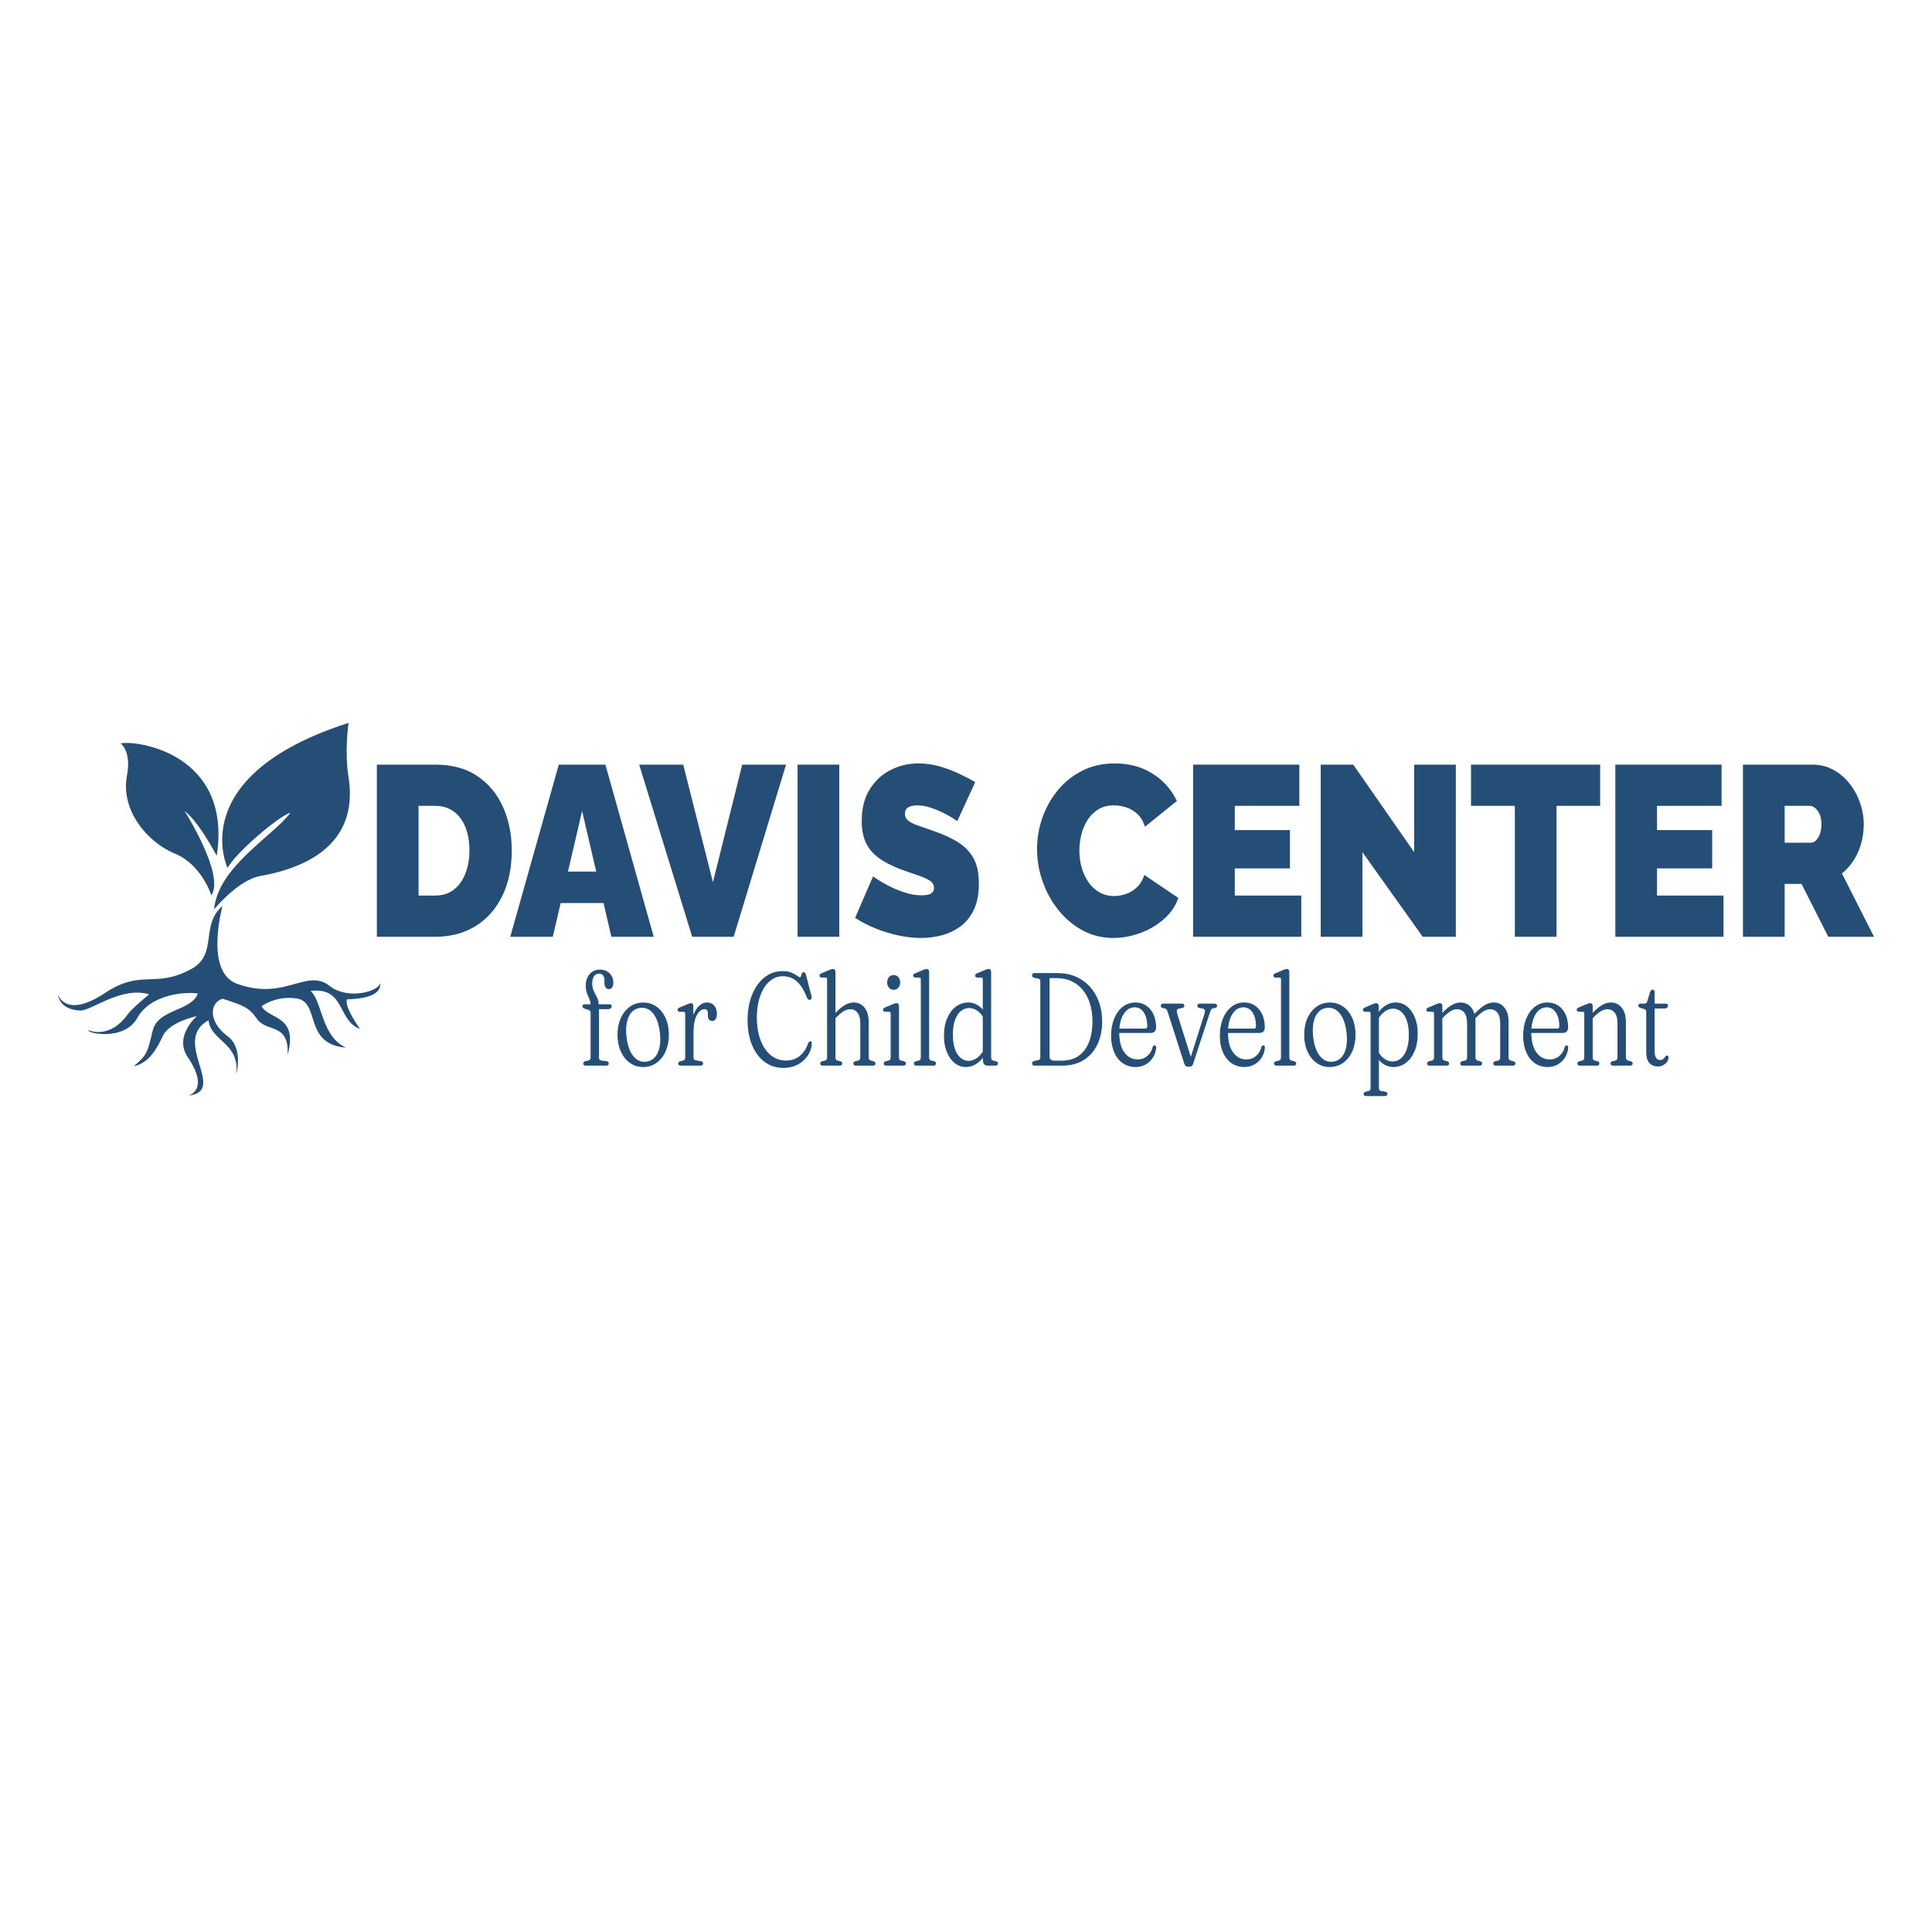
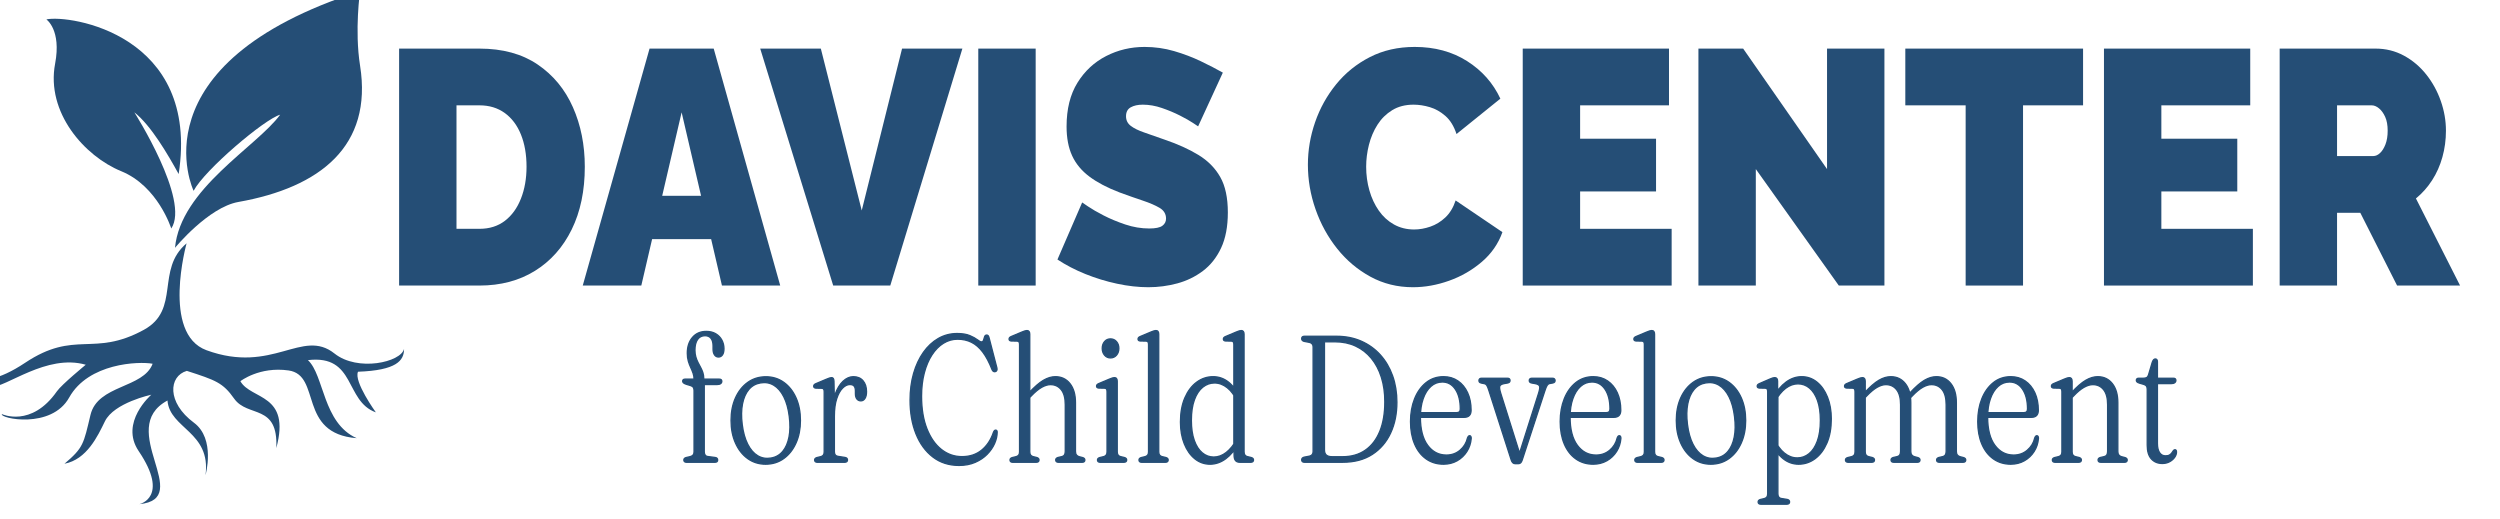
- <svg xmlns="http://www.w3.org/2000/svg" width="100%" height="100%" viewBox="0 0 2000 2000" version="1.1" xml:space="preserve" style="fill:#254e76;fill-rule:evenodd;clip-rule:evenodd;stroke-linejoin:round;stroke-miterlimit:2;">
+ <svg xmlns="http://www.w3.org/2000/svg" width="1880" height="390" viewBox="90 755 1880 390" version="1.1" xml:space="preserve" style="fill:#254e76;fill-rule:evenodd;clip-rule:evenodd;stroke-linejoin:round;stroke-miterlimit:2;">
  <g>
    <path d="M300.694,841.254c-17.648,24.104 -74.966,55.749 -79.097,100.125c0,0 24.996,-30.482 47.703,-34.507c61.498,-10.901 101.061,-42.083 91.472,-102.497c-4.242,-26.725 0,-56.032 0,-56.032c-170.897,54.909 -125.185,150.155 -125.185,150.155c8.33,-15.765 53.357,-53.979 65.107,-57.243" />
    <path d="M124.857,769.594c17.327,-3.693 115.728,11.059 99.502,116.289c-8.015,-14.522 -20.706,-36.498 -33.332,-46.409c0,0 42.107,66.156 27.753,87.363c0,0 -9.906,-31.76 -37.603,-43.081c-27.697,-11.321 -56.677,-44.242 -49.732,-80.866c4.851,-25.583 -6.589,-33.296 -6.589,-33.296" />
    <path d="M230.315,937.982c0,0 -18.977,67.952 14.969,80.388c49.85,18.262 72.003,-16.848 96.245,2.468c17.485,13.932 50.022,6.506 52.318,-3.455c0.038,8.831 -5.71,16.106 -34.614,17.161c-3.408,7.341 13.424,30.567 13.424,30.567c-23.597,-8.461 -14.894,-43.57 -51.107,-39.301c12.318,11.377 11.082,47.306 36.713,58.709c-44.656,-3.511 -26.181,-47.38 -51.269,-50.945c-21.922,-3.116 -36.228,8.087 -36.228,8.087c8.005,14.169 38.193,9.057 27.009,50.298c1.608,-33.658 -21.433,-22.643 -31.699,-37.198c-8.451,-11.982 -13.844,-13.839 -35.581,-20.863c-13.683,3.947 -15.168,23.81 5.337,38.977c16.426,12.15 8.733,39.433 8.733,39.433c4.16,-32.747 -26.908,-34.803 -28.626,-56.121c-39.411,21.204 20.824,73.878 -21.187,77.955c0,0 23.11,-5.032 -0.485,-39.948c-14.557,-21.541 9.542,-42.374 9.542,-42.374c0,0 -28.083,5.978 -34.934,20.055c-5.384,11.062 -13.574,28.655 -30.406,31.861c14.349,-12.118 14.354,-14.904 19.57,-36.713c5.454,-22.805 39.761,-19.876 46.74,-38.492c-10.507,-1.911 -48.329,-0.516 -62.752,25.405c-13.387,24.059 -52.362,15.76 -50.622,12.453c0,0 22.11,10.436 41.403,-17.144c3.558,-5.086 21.672,-19.966 21.672,-19.966c-29.477,-8.448 -59.883,17.232 -71.485,16.82c-21.982,-0.78 -22.966,-16.497 -22.966,-16.497c0,0 7.706,25.62 48.843,-1.779c37.683,-25.098 51.254,-4.024 89.276,-24.775c27.881,-15.216 8.698,-45.271 32.167,-65.067Z" />
  </g>
  <g>
    <path d="M390.126,969.737l0,-178.189l60.418,0c17.41,0 31.98,3.974 43.709,11.921c11.73,7.947 20.582,18.655 26.557,32.124c5.975,13.469 8.963,28.402 8.963,44.798c0,18.07 -3.283,33.797 -9.848,47.182c-6.566,13.385 -15.787,23.759 -27.664,31.12c-11.877,7.362 -25.783,11.043 -41.717,11.043l-60.418,0Zm95.828,-89.346c0,-9.202 -1.402,-17.275 -4.205,-24.219c-2.803,-6.944 -6.861,-12.339 -12.172,-16.188c-5.311,-3.848 -11.656,-5.772 -19.033,-5.772l-17.262,0l0,92.859l17.262,0c7.525,0 13.906,-2.008 19.143,-6.023c5.238,-4.016 9.258,-9.579 12.061,-16.69c2.803,-7.111 4.205,-15.1 4.205,-23.968Z" style="fill-rule:nonzero;" />
    <path d="M578.462,791.548l48.246,0l50.016,178.189l-43.82,0l-8.119,-34.885l-44.401,0l-8.119,34.885l-44.041,0l50.238,-178.189Zm38.73,110.678l-14.607,-62.743l-14.607,62.743l29.213,0Z" style="fill-rule:nonzero;" />
    <path d="M707.265,791.548l30.762,121.721l30.32,-121.721l45.369,0l-54.221,178.189l-42.934,0l-54.885,-178.189l45.59,0Z" style="fill-rule:nonzero;" />
    <rect x="825.667" y="791.548" width="43.156" height="178.189" style="fill-rule:nonzero;" />
    <path d="M990.987,850.024c0,0 -1.254,-0.837 -3.762,-2.51c-2.508,-1.673 -5.828,-3.555 -9.959,-5.647c-4.131,-2.091 -8.631,-3.974 -13.5,-5.647c-4.869,-1.673 -9.664,-2.51 -14.385,-2.51c-3.689,0 -6.713,0.664 -9.074,1.992c-2.361,1.325 -3.541,3.563 -3.541,6.713c0,2.983 1.18,5.387 3.541,7.211c2.361,1.825 5.717,3.484 10.07,4.976c4.352,1.49 9.553,3.314 15.602,5.47c9.738,3.315 18.148,7.128 25.23,11.439c7.082,4.311 12.541,9.824 16.377,16.541c3.836,6.713 5.754,15.624 5.754,26.732c0,10.611 -1.697,19.523 -5.09,26.736c-3.393,7.21 -7.967,12.971 -13.721,17.282c-5.754,4.311 -12.172,7.421 -19.254,9.329c-7.082,1.906 -14.311,2.859 -21.689,2.859c-7.525,0 -15.381,-0.878 -23.57,-2.635c-8.189,-1.757 -16.119,-4.183 -23.791,-7.278c-7.672,-3.095 -14.68,-6.734 -21.025,-10.917l18.59,-42.916c0,0 1.475,1.004 4.426,3.012c2.951,2.008 6.861,4.266 11.73,6.776c4.869,2.51 10.291,4.768 16.266,6.776c5.975,2.008 11.988,3.012 18.037,3.012c4.721,0 8.004,-0.678 9.848,-2.035c1.844,-1.357 2.766,-3.153 2.766,-5.388c0,-3.49 -1.623,-6.191 -4.869,-8.102c-3.246,-1.911 -7.488,-3.738 -12.725,-5.482c-5.238,-1.744 -11.029,-3.779 -17.373,-6.106c-9.148,-3.49 -16.672,-7.436 -22.574,-11.839c-5.902,-4.402 -10.254,-9.636 -13.057,-15.701c-2.803,-6.065 -4.205,-13.418 -4.205,-22.058c0,-13.126 2.73,-24.092 8.189,-32.897c5.459,-8.807 12.652,-15.496 21.578,-20.066c8.926,-4.57 18.553,-6.855 28.881,-6.855c7.672,0 15.086,1.046 22.242,3.137c7.156,2.091 13.869,4.643 20.139,7.655c6.27,3.012 11.766,5.856 16.488,8.533l-18.59,40.406Z" style="fill-rule:nonzero;" />
    <path d="M1073.536,878.885c0,-10.875 1.807,-21.542 5.422,-31.999c3.615,-10.457 8.889,-19.952 15.824,-28.485c6.934,-8.533 15.381,-15.351 25.34,-20.454c9.959,-5.103 21.209,-7.655 33.75,-7.655c15.049,0 28.18,3.555 39.393,10.666c11.213,7.111 19.549,16.522 25.008,28.234l-32.975,26.603c-1.918,-5.856 -4.684,-10.373 -8.299,-13.552c-3.615,-3.179 -7.525,-5.396 -11.73,-6.651c-4.205,-1.255 -8.299,-1.882 -12.283,-1.882c-6.197,0 -11.545,1.38 -16.045,4.141c-4.5,2.761 -8.189,6.4 -11.066,10.917c-2.877,4.517 -5.016,9.537 -6.418,15.058c-1.402,5.521 -2.102,11.043 -2.102,16.564c0,6.191 0.811,12.13 2.434,17.819c1.623,5.689 3.984,10.75 7.082,15.184c3.098,4.434 6.898,7.906 11.398,10.415c4.5,2.51 9.553,3.765 15.16,3.765c3.984,0 8.041,-0.711 12.172,-2.133c4.131,-1.422 7.893,-3.723 11.287,-6.902c3.393,-3.179 5.975,-7.445 7.746,-12.799l35.189,23.842c-3.098,8.7 -8.262,16.146 -15.492,22.336c-7.23,6.191 -15.418,10.917 -24.566,14.18c-9.148,3.263 -18.221,4.894 -27.221,4.894c-11.656,0 -22.316,-2.635 -31.98,-7.906c-9.664,-5.27 -18,-12.298 -25.008,-21.082c-7.008,-8.784 -12.43,-18.655 -16.266,-29.615c-3.836,-10.959 -5.754,-22.127 -5.754,-33.505Z" style="fill-rule:nonzero;" />
    <path d="M1347.077,927.072l0,42.665l-111.984,0l0,-178.189l109.992,0l0,42.665l-66.836,0l0,25.097l57.098,0l0,39.653l-57.098,0l0,28.109l68.828,0Z" style="fill-rule:nonzero;" />
    <path d="M1410.372,882.148l0,87.589l-43.156,0l0,-178.189l33.639,0l63.074,90.6l0,-90.6l43.156,0l0,178.189l-34.303,0l-62.41,-87.589Z" style="fill-rule:nonzero;" />
    <path d="M1656.471,834.213l-45.148,0l0,135.524l-43.156,0l0,-135.524l-45.369,0l0,-42.665l133.672,0l0,42.665Z" style="fill-rule:nonzero;" />
    <path d="M1784.168,927.072l0,42.665l-111.984,0l0,-178.189l109.992,0l0,42.665l-66.836,0l0,25.097l57.098,0l0,39.653l-57.098,0l0,28.109l68.828,0Z" style="fill-rule:nonzero;" />
    <path d="M1804.307,969.737l0,-178.189l72.148,0c7.672,0 14.754,1.757 21.246,5.27c6.492,3.514 12.098,8.24 16.82,14.18c4.721,5.94 8.373,12.59 10.955,19.952c2.582,7.362 3.873,14.807 3.873,22.336c0,6.86 -0.885,13.469 -2.656,19.827c-1.77,6.358 -4.352,12.172 -7.746,17.442c-3.393,5.27 -7.451,9.83 -12.172,13.678l33.197,65.503l-47.361,0l-27.664,-54.712l-17.484,0l0,54.712l-43.156,0Zm43.156,-97.377l27.221,0c1.77,0 3.467,-0.753 5.09,-2.259c1.623,-1.506 2.988,-3.681 4.094,-6.525c1.107,-2.844 1.66,-6.274 1.66,-10.29c0,-4.183 -0.627,-7.655 -1.881,-10.415c-1.254,-2.761 -2.803,-4.894 -4.648,-6.4c-1.844,-1.506 -3.652,-2.259 -5.422,-2.259l-26.115,0l0,38.148Z" style="fill-rule:nonzero;" />
  </g>
  <g>
    <path d="M619.593,1094.721c0,1.01 0.227,1.835 0.681,2.476c0.454,0.641 1.113,1.011 1.977,1.11l5.478,0.717c0.653,0.063 1.142,0.262 1.464,0.596c0.323,0.333 0.485,0.766 0.485,1.298c0,1.128 -0.657,1.692 -1.972,1.692l-21.586,0c-0.588,0 -1.048,-0.151 -1.378,-0.454c-0.33,-0.302 -0.495,-0.702 -0.495,-1.198c0,-0.514 0.156,-0.922 0.468,-1.224c0.313,-0.302 0.777,-0.53 1.395,-0.683l3.071,-0.704c0.901,-0.271 1.583,-0.685 2.048,-1.244c0.465,-0.56 0.697,-1.327 0.697,-2.302l0,-46.119c0,-0.966 -0.182,-1.746 -0.545,-2.341c-0.363,-0.596 -1.042,-1.06 -2.037,-1.395l-3.278,-0.987c-1.089,-0.379 -1.81,-0.751 -2.162,-1.116c-0.352,-0.366 -0.528,-0.77 -0.528,-1.212c0,-0.469 0.143,-0.836 0.43,-1.103c0.287,-0.266 0.725,-0.4 1.313,-0.4l8.854,0l-2.025,2.545l0,-2.409c0,-1.66 -0.254,-3.207 -0.762,-4.641c-0.508,-1.434 -1.104,-2.878 -1.787,-4.33c-0.682,-1.453 -1.278,-3.038 -1.786,-4.757c-0.508,-1.719 -0.762,-3.693 -0.762,-5.921c0,-4.872 1.289,-8.821 3.866,-11.847c2.578,-3.027 6.041,-4.541 10.39,-4.541c2.81,0 5.206,0.598 7.188,1.793c1.983,1.195 3.498,2.774 4.547,4.736c1.049,1.962 1.574,4.107 1.574,6.434c0,2.039 -0.374,3.596 -1.122,4.67c-0.748,1.073 -1.739,1.61 -2.973,1.61c-1.249,0 -2.243,-0.535 -2.984,-1.604c-0.741,-1.069 -1.111,-2.497 -1.111,-4.283l0,-2.463c0,-2.463 -0.517,-4.359 -1.552,-5.69c-1.035,-1.331 -2.543,-1.996 -4.525,-1.996c-2.432,0.036 -4.3,0.999 -5.604,2.889c-1.303,1.89 -1.954,4.562 -1.954,8.017c0,1.859 0.22,3.546 0.659,5.062c0.44,1.515 0.992,2.918 1.656,4.209c0.664,1.29 1.329,2.548 1.993,3.775c0.665,1.226 1.217,2.507 1.656,3.843c0.439,1.335 0.659,2.787 0.659,4.357l0,2.585l-1.219,-2.044l12.928,0c0.632,0 1.102,0.133 1.411,0.4c0.309,0.266 0.463,0.675 0.463,1.224c0,0.704 -0.294,1.282 -0.882,1.733c-0.588,0.451 -1.481,0.677 -2.679,0.677l-9.639,0l0,50.559Z" style="fill-rule:nonzero;stroke:#254e76;stroke-width:1px;" />
    <path d="M665.947,1038.329c5.068,0 9.559,1.401 13.472,4.203c3.914,2.801 6.976,6.674 9.187,11.618c2.211,4.944 3.317,10.636 3.317,17.078c0,6.333 -1.111,11.976 -3.333,16.93c-2.221,4.953 -5.294,8.844 -9.219,11.672c-3.924,2.828 -8.471,4.242 -13.641,4.242c-5.068,0 -9.551,-1.405 -13.451,-4.215c-3.899,-2.81 -6.962,-6.696 -9.187,-11.658c-2.225,-4.962 -3.338,-10.637 -3.338,-17.024c0,-6.397 1.111,-12.061 3.333,-16.991c2.222,-4.93 5.295,-8.805 9.219,-11.624c3.924,-2.819 8.471,-4.229 13.641,-4.229Zm3.801,61.128c3.587,-0.586 6.527,-2.242 8.822,-4.967c2.295,-2.725 3.877,-6.324 4.749,-10.799c0.871,-4.475 0.944,-9.622 0.218,-15.441c-0.741,-5.954 -2.122,-10.925 -4.145,-14.912c-2.022,-3.988 -4.528,-6.875 -7.52,-8.661c-2.991,-1.787 -6.306,-2.364 -9.943,-1.733c-3.587,0.586 -6.527,2.242 -8.822,4.967c-2.295,2.724 -3.876,6.322 -4.744,10.792c-0.867,4.47 -0.942,9.619 -0.223,15.447c0.741,5.945 2.124,10.914 4.15,14.906c2.026,3.992 4.532,6.879 7.52,8.661c2.988,1.782 6.301,2.362 9.938,1.739Z" style="fill-rule:nonzero;stroke:#254e76;stroke-width:1px;" />
    <path d="M715.59,1067.777c0,-6.253 0.777,-11.578 2.331,-15.976c1.554,-4.398 3.56,-7.752 6.017,-10.061c2.458,-2.31 5.048,-3.465 7.771,-3.465c3.122,0 5.556,1.026 7.302,3.079c1.746,2.052 2.619,4.775 2.619,8.167c0,2.192 -0.394,3.893 -1.182,5.102c-0.787,1.209 -1.806,1.813 -3.055,1.813c-1.256,0 -2.256,-0.467 -3,-1.401c-0.744,-0.934 -1.116,-2.235 -1.116,-3.904l0,-2.139c-0.007,-1.642 -0.332,-2.857 -0.975,-3.646c-0.643,-0.789 -1.712,-1.184 -3.208,-1.184c-1.858,0 -3.686,0.9 -5.483,2.7c-1.797,1.799 -3.273,4.465 -4.428,7.997c-1.154,3.532 -1.732,7.946 -1.732,13.242l-1.862,-0.325Zm1.557,-26.064l0.305,16.199l0,36.822c0,1.002 0.225,1.793 0.676,2.376c0.45,0.581 1.14,0.94 2.069,1.075l5.141,0.799c0.653,0.09 1.147,0.293 1.481,0.609c0.334,0.316 0.501,0.758 0.501,1.326c0,0.515 -0.172,0.925 -0.517,1.232c-0.345,0.307 -0.844,0.46 -1.498,0.46l-20.791,0c-0.639,0 -1.119,-0.153 -1.438,-0.46c-0.319,-0.307 -0.479,-0.713 -0.479,-1.218c0,-0.469 0.145,-0.853 0.436,-1.15c0.29,-0.298 0.722,-0.528 1.296,-0.69l3.028,-0.731c0.777,-0.208 1.375,-0.594 1.796,-1.158c0.421,-0.564 0.632,-1.369 0.632,-2.415l0,-45.173c0,-0.902 -0.132,-1.558 -0.397,-1.969c-0.265,-0.411 -0.721,-0.639 -1.367,-0.684l-4.509,-0.094c-0.588,-0.063 -1.004,-0.217 -1.247,-0.46c-0.243,-0.244 -0.364,-0.564 -0.364,-0.961c0,-0.433 0.129,-0.806 0.386,-1.116c0.258,-0.312 0.717,-0.598 1.378,-0.86l7.832,-3.302c1.067,-0.469 1.887,-0.785 2.461,-0.947c0.574,-0.163 1.039,-0.244 1.395,-0.244c0.581,0 1.013,0.21 1.296,0.63c0.283,0.419 0.45,1.121 0.501,2.104Z" style="fill-rule:nonzero;stroke:#254e76;stroke-width:1px;" />
    <path d="M839.871,1079.97c0,2.769 -0.644,5.616 -1.933,8.539c-1.289,2.923 -3.16,5.632 -5.615,8.126c-2.454,2.494 -5.452,4.511 -8.996,6.048c-3.543,1.539 -7.587,2.308 -12.133,2.308c-7.61,0 -14.165,-2.109 -19.665,-6.327c-5.5,-4.218 -9.735,-10.014 -12.705,-17.39c-2.97,-7.375 -4.454,-15.84 -4.454,-25.394c0,-7.263 0.875,-13.934 2.625,-20.015c1.75,-6.081 4.213,-11.373 7.39,-15.875c3.177,-4.502 6.919,-7.989 11.228,-10.46c4.309,-2.473 9.02,-3.709 14.132,-3.709c3.928,0 7.118,0.523 9.568,1.57c2.451,1.047 4.355,2.095 5.712,3.146c1.358,1.051 2.346,1.576 2.963,1.576c0.821,0 1.364,-0.431 1.629,-1.292c0.265,-0.861 0.534,-1.72 0.806,-2.578c0.272,-0.857 0.808,-1.286 1.606,-1.286c0.414,0 0.761,0.153 1.04,0.46c0.28,0.307 0.518,0.848 0.714,1.624l5.87,22.6c0.21,0.749 0.183,1.396 -0.082,1.942c-0.265,0.546 -0.699,0.854 -1.301,0.926c-0.508,0.073 -0.959,-0.038 -1.351,-0.331c-0.392,-0.293 -0.715,-0.76 -0.969,-1.401c-2.084,-5.341 -4.385,-9.683 -6.905,-13.025c-2.52,-3.342 -5.335,-5.792 -8.447,-7.348c-3.111,-1.556 -6.616,-2.334 -10.515,-2.334c-3.812,0 -7.364,1.024 -10.657,3.072c-3.292,2.048 -6.166,4.966 -8.62,8.755c-2.454,3.789 -4.367,8.307 -5.739,13.553c-1.372,5.246 -2.058,11.086 -2.058,17.519c0,9.481 1.34,17.621 4.019,24.419c2.679,6.798 6.308,11.999 10.885,15.604c4.578,3.604 9.739,5.406 15.483,5.406c5.867,0 10.793,-1.621 14.779,-4.864c3.986,-3.244 6.941,-7.68 8.865,-13.31c0.269,-0.686 0.549,-1.164 0.839,-1.435c0.29,-0.271 0.624,-0.383 1.001,-0.338c0.313,0.036 0.556,0.178 0.73,0.426c0.174,0.248 0.261,0.611 0.261,1.09Z" style="fill-rule:nonzero;stroke:#254e76;stroke-width:1px;" />
    <path d="M862.939,1055.408l-1.786,-2.165l2.635,-2.815c4.131,-4.466 7.744,-7.608 10.837,-9.425c3.093,-1.818 6.103,-2.727 9.029,-2.727c4.545,0 8.198,1.735 10.957,5.204c2.759,3.468 4.139,8.23 4.139,14.283l0,36.646c0,1.155 0.24,2.051 0.719,2.686c0.479,0.636 1.137,1.076 1.972,1.319l2.635,0.677c0.574,0.162 1.006,0.392 1.297,0.69c0.29,0.297 0.436,0.681 0.436,1.15c0,0.505 -0.153,0.911 -0.458,1.218c-0.305,0.307 -0.792,0.46 -1.459,0.46l-17.982,0c-1.343,0 -2.015,-0.577 -2.015,-1.732c0,-0.866 0.555,-1.475 1.666,-1.827l3.006,-0.69c0.864,-0.216 1.499,-0.65 1.906,-1.299c0.407,-0.65 0.61,-1.534 0.61,-2.653l0,-35.076c0,-5.052 -1.022,-8.832 -3.067,-11.34c-2.044,-2.508 -4.725,-3.763 -8.043,-3.763c-2.04,0 -4.252,0.672 -6.634,2.016c-2.381,1.344 -5.009,3.519 -7.884,6.523l-2.516,2.639Zm1.437,-49.097l0,88.423c0,1.047 0.21,1.859 0.631,2.437c0.421,0.577 1.021,0.974 1.798,1.19l2.832,0.69c1.14,0.352 1.709,0.961 1.709,1.827c0,1.155 -0.672,1.732 -2.015,1.732l-17.894,0c-0.639,0 -1.119,-0.153 -1.438,-0.46c-0.319,-0.307 -0.479,-0.713 -0.479,-1.218c0,-0.469 0.145,-0.853 0.436,-1.15c0.29,-0.298 0.722,-0.528 1.296,-0.69l3.028,-0.731c0.777,-0.244 1.375,-0.639 1.796,-1.184c0.421,-0.546 0.632,-1.342 0.632,-2.388l0,-80.629c0,-0.902 -0.132,-1.558 -0.397,-1.969c-0.265,-0.411 -0.721,-0.639 -1.367,-0.684l-4.509,-0.094c-0.588,-0.063 -1.004,-0.217 -1.247,-0.46c-0.243,-0.244 -0.364,-0.564 -0.364,-0.961c0,-0.433 0.127,-0.804 0.381,-1.11c0.254,-0.307 0.715,-0.595 1.383,-0.866l7.907,-3.329c0.922,-0.397 1.679,-0.681 2.271,-0.852c0.592,-0.171 1.098,-0.257 1.52,-0.257c0.704,0 1.228,0.232 1.573,0.697c0.345,0.464 0.517,1.143 0.517,2.036Z" style="fill-rule:nonzero;stroke:#254e76;stroke-width:1px;" />
    <path d="M930.16,1041.712l0,53.021c0,1.047 0.21,1.861 0.631,2.443c0.421,0.581 1.021,0.976 1.798,1.184l2.853,0.677c0.603,0.162 1.057,0.392 1.361,0.69c0.305,0.297 0.458,0.699 0.458,1.204c0,0.505 -0.167,0.911 -0.501,1.218c-0.334,0.307 -0.835,0.46 -1.503,0.46l-18.036,0c-0.639,0 -1.119,-0.153 -1.438,-0.46c-0.319,-0.307 -0.479,-0.713 -0.479,-1.218c0,-0.469 0.145,-0.853 0.436,-1.15c0.29,-0.298 0.722,-0.528 1.296,-0.69l3.028,-0.731c0.777,-0.244 1.375,-0.639 1.796,-1.184c0.421,-0.546 0.632,-1.342 0.632,-2.388l0,-45.227c0,-0.902 -0.132,-1.558 -0.397,-1.969c-0.265,-0.411 -0.721,-0.639 -1.367,-0.684l-4.509,-0.094c-0.588,-0.063 -1.004,-0.217 -1.247,-0.46c-0.243,-0.244 -0.364,-0.564 -0.364,-0.961c0,-0.433 0.127,-0.804 0.381,-1.11c0.254,-0.307 0.715,-0.595 1.383,-0.866l7.907,-3.329c0.944,-0.406 1.71,-0.692 2.298,-0.86c0.588,-0.167 1.071,-0.251 1.449,-0.251c0.726,0 1.263,0.233 1.612,0.698c0.348,0.464 0.522,1.143 0.522,2.036Zm-5.076,-17.565c-1.8,0 -3.285,-0.686 -4.454,-2.057c-1.169,-1.372 -1.754,-3.077 -1.754,-5.115c0,-2.067 0.585,-3.772 1.754,-5.116c1.169,-1.344 2.654,-2.016 4.454,-2.016c1.83,0 3.337,0.681 4.52,2.044c1.184,1.362 1.776,3.059 1.776,5.089c0,2.038 -0.592,3.743 -1.776,5.115c-1.183,1.372 -2.69,2.057 -4.52,2.057Z" style="fill-rule:nonzero;stroke:#254e76;stroke-width:1px;" />
    <path d="M961.364,1006.311l0,88.423c0,1.047 0.21,1.861 0.631,2.443c0.421,0.581 1.021,0.976 1.798,1.184l2.853,0.677c0.603,0.162 1.057,0.392 1.361,0.69c0.305,0.297 0.458,0.699 0.458,1.204c0,0.505 -0.167,0.911 -0.501,1.218c-0.334,0.307 -0.835,0.46 -1.503,0.46l-18.036,0c-0.639,0 -1.119,-0.153 -1.438,-0.46c-0.319,-0.307 -0.479,-0.713 -0.479,-1.218c0,-0.469 0.145,-0.853 0.436,-1.15c0.29,-0.298 0.722,-0.528 1.296,-0.69l3.028,-0.731c0.777,-0.244 1.375,-0.639 1.796,-1.184c0.421,-0.546 0.632,-1.342 0.632,-2.388l0,-80.629c0,-0.902 -0.132,-1.558 -0.397,-1.969c-0.265,-0.411 -0.721,-0.639 -1.367,-0.684l-4.509,-0.094c-0.588,-0.063 -1.004,-0.217 -1.247,-0.46c-0.243,-0.244 -0.364,-0.564 -0.364,-0.961c0,-0.433 0.127,-0.804 0.381,-1.11c0.254,-0.307 0.715,-0.595 1.383,-0.866l7.907,-3.329c0.944,-0.406 1.71,-0.692 2.298,-0.858c0.588,-0.167 1.071,-0.251 1.449,-0.251c0.726,0 1.263,0.232 1.612,0.697c0.348,0.464 0.522,1.143 0.522,2.036Z" style="fill-rule:nonzero;stroke:#254e76;stroke-width:1px;" />
    <path d="M1018.032,1091.77l-0.163,-0.609l0,-77.001c0,-0.902 -0.133,-1.558 -0.398,-1.969c-0.265,-0.411 -0.72,-0.639 -1.367,-0.684l-4.509,-0.094c-0.588,-0.063 -1.004,-0.217 -1.247,-0.46c-0.243,-0.244 -0.365,-0.564 -0.365,-0.961c0,-0.433 0.127,-0.804 0.381,-1.11c0.254,-0.307 0.715,-0.595 1.384,-0.866l7.907,-3.329c0.922,-0.397 1.679,-0.681 2.271,-0.852c0.592,-0.171 1.098,-0.257 1.519,-0.257c0.705,0 1.229,0.232 1.574,0.697c0.345,0.464 0.517,1.143 0.517,2.036l0,88.423c0,1.047 0.21,1.861 0.631,2.443c0.421,0.581 1.02,0.976 1.797,1.184l2.854,0.677c0.602,0.162 1.056,0.392 1.361,0.69c0.305,0.297 0.458,0.699 0.458,1.204c0,0.505 -0.167,0.911 -0.501,1.218c-0.334,0.307 -0.835,0.46 -1.504,0.46l-8.353,0c-1.416,0 -2.478,-0.429 -3.186,-1.286c-0.708,-0.857 -1.062,-2.255 -1.062,-4.195l0,-5.359Zm-40.331,-19.392c0,-7.065 1.107,-13.143 3.322,-18.235c2.215,-5.093 5.18,-9.011 8.898,-11.753c3.718,-2.742 7.835,-4.114 12.351,-4.114c4.313,0 8.19,1.378 11.632,4.135c3.442,2.756 6.158,6.61 8.147,11.563l-1.667,2.95c-1.931,-4.457 -4.403,-7.892 -7.416,-10.305c-3.013,-2.413 -6.234,-3.62 -9.661,-3.62c-3.245,0 -6.188,1.055 -8.827,3.166c-2.639,2.111 -4.727,5.253 -6.263,9.425c-1.536,4.173 -2.303,9.358 -2.303,15.556c0,5.918 0.728,10.928 2.183,15.029c1.456,4.1 3.452,7.213 5.99,9.338c2.538,2.124 5.422,3.187 8.653,3.187c3.282,0 6.403,-1.144 9.361,-3.431c2.959,-2.287 5.633,-5.614 8.021,-9.98l1.122,3.248c-2.68,4.935 -5.855,8.758 -9.525,11.469c-3.67,2.711 -7.589,4.066 -11.758,4.066c-4.291,0 -8.113,-1.358 -11.468,-4.073c-3.355,-2.716 -5.993,-6.462 -7.913,-11.239c-1.92,-4.777 -2.88,-10.238 -2.88,-16.382Z" style="fill-rule:nonzero;stroke:#254e76;stroke-width:1px;" />
    <path d="M1068.861,1100.823c0,-1.028 0.61,-1.705 1.83,-2.03l4.073,-0.784c0.857,-0.199 1.519,-0.584 1.987,-1.157c0.469,-0.573 0.703,-1.315 0.703,-2.227l0,-78.761c0,-0.911 -0.234,-1.653 -0.703,-2.226c-0.468,-0.573 -1.13,-0.959 -1.987,-1.158l-4.073,-0.784c-1.22,-0.325 -1.83,-1.002 -1.83,-2.03c0,-0.578 0.163,-1.02 0.49,-1.327c0.327,-0.307 0.839,-0.46 1.536,-0.46l24.146,0c6.825,0 13.021,1.223 18.586,3.668c5.565,2.445 10.354,5.889 14.366,10.332c4.012,4.443 7.094,9.685 9.247,15.725c2.153,6.04 3.23,12.677 3.23,19.912c0,8.652 -1.579,16.373 -4.738,23.162c-3.158,6.789 -7.766,12.141 -13.822,16.056c-6.055,3.915 -13.454,5.873 -22.196,5.873l-28.819,0c-0.697,0 -1.209,-0.165 -1.536,-0.494c-0.327,-0.329 -0.49,-0.76 -0.49,-1.293Zm30.768,-2.368c6.658,0 12.351,-1.633 17.077,-4.898c4.727,-3.266 8.356,-7.978 10.886,-14.135c2.531,-6.157 3.796,-13.589 3.796,-22.295c0,-6.776 -0.873,-12.924 -2.62,-18.445c-1.746,-5.522 -4.251,-10.267 -7.515,-14.237c-3.263,-3.97 -7.193,-7.03 -11.79,-9.181c-4.596,-2.152 -9.744,-3.228 -15.444,-3.228l-8.026,0l0,81.291c0,1.75 0.47,3.042 1.41,3.877c0.941,0.835 2.409,1.252 4.406,1.252l7.82,0Z" style="fill-rule:nonzero;stroke:#254e76;stroke-width:1px;" />
    <path d="M1196.258,1063.473c0,1.751 -0.436,3.079 -1.307,3.986c-0.871,0.906 -2.16,1.36 -3.866,1.36l-35.691,0l0,-3.519l30.092,0c1.765,0 2.647,-0.938 2.647,-2.814c0,-6.117 -1.224,-11.015 -3.671,-14.696c-2.447,-3.681 -5.732,-5.522 -9.857,-5.522c-3.274,0 -6.146,1.11 -8.614,3.329c-2.469,2.219 -4.395,5.311 -5.778,9.276c-1.383,3.965 -2.074,8.555 -2.074,13.77c0,9.22 1.815,16.286 5.446,21.199c3.63,4.913 8.328,7.369 14.093,7.369c3.993,0 7.428,-1.223 10.303,-3.668c2.875,-2.445 4.734,-5.517 5.576,-9.216c0.269,-0.632 0.523,-1.069 0.762,-1.312c0.24,-0.244 0.527,-0.366 0.861,-0.366c0.436,0 0.746,0.208 0.931,0.623c0.185,0.415 0.263,0.898 0.234,1.447c-0.29,3.582 -1.367,6.841 -3.229,9.778c-1.862,2.936 -4.309,5.266 -7.341,6.989c-3.031,1.723 -6.446,2.584 -10.244,2.584c-4.974,0 -9.327,-1.319 -13.059,-3.958c-3.732,-2.639 -6.626,-6.36 -8.681,-11.165c-2.055,-4.804 -3.082,-10.44 -3.082,-16.909c0,-6.379 1.02,-12.108 3.061,-17.187c2.04,-5.08 4.921,-9.112 8.642,-12.098c3.721,-2.986 8.109,-4.48 13.162,-4.48c4.088,0 7.685,1.065 10.793,3.194c3.108,2.129 5.533,5.083 7.276,8.864c1.743,3.78 2.614,8.16 2.614,13.139Z" style="fill-rule:nonzero;stroke:#254e76;stroke-width:1px;" />
    <path d="M1231.731,1103.692l-2.244,0c-0.77,0 -1.398,-0.241 -1.885,-0.724c-0.486,-0.483 -0.885,-1.202 -1.198,-2.158l-16.848,-52.453c-0.603,-1.877 -1.133,-3.124 -1.591,-3.742c-0.457,-0.618 -1.016,-0.986 -1.676,-1.104l-2.32,-0.46c-0.697,-0.162 -1.173,-0.394 -1.427,-0.697c-0.254,-0.302 -0.381,-0.697 -0.381,-1.184c0,-0.541 0.172,-0.965 0.517,-1.272c0.345,-0.307 0.815,-0.46 1.411,-0.46l19.496,0c1.307,0 1.96,0.559 1.96,1.678c0,0.487 -0.136,0.891 -0.408,1.212c-0.272,0.32 -0.764,0.552 -1.475,0.697l-2.516,0.432c-1.888,0.361 -2.995,1.015 -3.322,1.962c-0.327,0.947 -0.094,2.689 0.697,5.224l14.9,47.365l-1.656,0.717l15.259,-48.081c0.813,-2.544 1.056,-4.29 0.729,-5.238c-0.327,-0.947 -1.445,-1.597 -3.354,-1.949l-2.516,-0.432c-0.705,-0.144 -1.195,-0.368 -1.47,-0.67c-0.276,-0.302 -0.414,-0.715 -0.414,-1.238c0,-0.541 0.172,-0.956 0.517,-1.244c0.345,-0.289 0.826,-0.433 1.443,-0.433l15.541,0c0.596,0 1.066,0.153 1.411,0.46c0.345,0.307 0.517,0.731 0.517,1.272c0,0.46 -0.127,0.846 -0.381,1.158c-0.254,0.311 -0.752,0.543 -1.492,0.697l-2.342,0.419c-0.682,0.135 -1.28,0.593 -1.792,1.374c-0.512,0.78 -1.112,2.258 -1.802,4.432l-16.957,51.789c-0.341,1.011 -0.745,1.705 -1.209,2.084c-0.465,0.379 -1.038,0.569 -1.72,0.569Z" style="fill-rule:nonzero;stroke:#254e76;stroke-width:1px;" />
    <path d="M1308.82,1063.473c0,1.751 -0.436,3.079 -1.307,3.986c-0.871,0.906 -2.16,1.36 -3.866,1.36l-35.691,0l0,-3.519l30.092,0c1.765,0 2.647,-0.938 2.647,-2.814c0,-6.117 -1.224,-11.015 -3.671,-14.696c-2.447,-3.681 -5.732,-5.522 -9.857,-5.522c-3.274,0 -6.146,1.11 -8.614,3.329c-2.469,2.219 -4.395,5.311 -5.778,9.276c-1.383,3.965 -2.074,8.555 -2.074,13.77c0,9.22 1.815,16.286 5.446,21.199c3.63,4.913 8.328,7.369 14.093,7.369c3.993,0 7.428,-1.223 10.303,-3.668c2.875,-2.445 4.734,-5.517 5.576,-9.216c0.269,-0.632 0.523,-1.069 0.762,-1.312c0.24,-0.244 0.527,-0.366 0.861,-0.366c0.436,0 0.746,0.208 0.931,0.623c0.185,0.415 0.263,0.898 0.234,1.447c-0.29,3.582 -1.367,6.841 -3.229,9.778c-1.862,2.936 -4.309,5.266 -7.341,6.989c-3.031,1.723 -6.446,2.584 -10.244,2.584c-4.974,0 -9.327,-1.319 -13.059,-3.958c-3.732,-2.639 -6.626,-6.36 -8.681,-11.165c-2.055,-4.804 -3.082,-10.44 -3.082,-16.909c0,-6.379 1.02,-12.108 3.061,-17.187c2.04,-5.08 4.921,-9.112 8.642,-12.098c3.721,-2.986 8.109,-4.48 13.162,-4.48c4.088,0 7.685,1.065 10.793,3.194c3.108,2.129 5.533,5.083 7.276,8.864c1.743,3.78 2.614,8.16 2.614,13.139Z" style="fill-rule:nonzero;stroke:#254e76;stroke-width:1px;" />
    <path d="M1334.229,1006.311l0,88.423c0,1.047 0.21,1.861 0.631,2.443c0.421,0.581 1.021,0.976 1.798,1.184l2.853,0.677c0.603,0.162 1.057,0.392 1.361,0.69c0.305,0.297 0.458,0.699 0.458,1.204c0,0.505 -0.167,0.911 -0.501,1.218c-0.334,0.307 -0.835,0.46 -1.503,0.46l-18.036,0c-0.639,0 -1.119,-0.153 -1.438,-0.46c-0.319,-0.307 -0.479,-0.713 -0.479,-1.218c0,-0.469 0.145,-0.853 0.436,-1.15c0.29,-0.298 0.722,-0.528 1.296,-0.69l3.028,-0.731c0.777,-0.244 1.375,-0.639 1.796,-1.184c0.421,-0.546 0.632,-1.342 0.632,-2.388l0,-80.629c0,-0.902 -0.132,-1.558 -0.397,-1.969c-0.265,-0.411 -0.721,-0.639 -1.367,-0.684l-4.509,-0.094c-0.588,-0.063 -1.004,-0.217 -1.247,-0.46c-0.243,-0.244 -0.364,-0.564 -0.364,-0.961c0,-0.433 0.127,-0.804 0.381,-1.11c0.254,-0.307 0.715,-0.595 1.383,-0.866l7.907,-3.329c0.944,-0.406 1.71,-0.692 2.298,-0.858c0.588,-0.167 1.071,-0.251 1.449,-0.251c0.726,0 1.263,0.232 1.612,0.697c0.348,0.464 0.522,1.143 0.522,2.036Z" style="fill-rule:nonzero;stroke:#254e76;stroke-width:1px;" />
    <path d="M1376.771,1038.329c5.068,0 9.559,1.401 13.472,4.203c3.914,2.801 6.976,6.674 9.187,11.618c2.211,4.944 3.317,10.636 3.317,17.078c0,6.333 -1.111,11.976 -3.333,16.93c-2.221,4.953 -5.294,8.844 -9.219,11.672c-3.924,2.828 -8.471,4.242 -13.641,4.242c-5.068,0 -9.551,-1.405 -13.451,-4.215c-3.899,-2.81 -6.962,-6.696 -9.187,-11.658c-2.225,-4.962 -3.338,-10.637 -3.338,-17.024c0,-6.397 1.111,-12.061 3.333,-16.991c2.222,-4.93 5.295,-8.805 9.219,-11.624c3.924,-2.819 8.471,-4.229 13.641,-4.229Zm3.801,61.128c3.587,-0.586 6.527,-2.242 8.822,-4.967c2.295,-2.725 3.877,-6.324 4.749,-10.799c0.871,-4.475 0.944,-9.622 0.218,-15.441c-0.741,-5.954 -2.122,-10.925 -4.145,-14.912c-2.022,-3.988 -4.528,-6.875 -7.52,-8.661c-2.991,-1.787 -6.306,-2.364 -9.943,-1.733c-3.587,0.586 -6.527,2.242 -8.822,4.967c-2.295,2.724 -3.876,6.322 -4.744,10.792c-0.867,4.47 -0.942,9.619 -0.223,15.447c0.741,5.945 2.124,10.914 4.15,14.906c2.026,3.992 4.532,6.879 7.52,8.661c2.988,1.782 6.301,2.362 9.938,1.739Z" style="fill-rule:nonzero;stroke:#254e76;stroke-width:1px;" />
    <path d="M1426.751,1041.712l0,8.959l0.218,0.731l0,74.862c0,1.047 0.21,1.87 0.631,2.47c0.421,0.601 1.021,0.968 1.798,1.104l4.552,0.731c0.603,0.126 1.057,0.347 1.361,0.663c0.305,0.316 0.458,0.726 0.458,1.232c0,0.505 -0.167,0.911 -0.501,1.218c-0.334,0.307 -0.835,0.46 -1.503,0.46l-19.735,0c-0.639,0 -1.119,-0.153 -1.438,-0.46c-0.319,-0.307 -0.479,-0.713 -0.479,-1.218c0,-0.469 0.145,-0.853 0.436,-1.151c0.29,-0.297 0.722,-0.527 1.296,-0.689l3.028,-0.731c0.777,-0.208 1.375,-0.594 1.796,-1.158c0.421,-0.564 0.632,-1.369 0.632,-2.415l0,-76.758c0,-0.902 -0.132,-1.558 -0.397,-1.969c-0.265,-0.411 -0.721,-0.639 -1.367,-0.684l-4.509,-0.094c-0.588,-0.063 -1.004,-0.217 -1.247,-0.46c-0.243,-0.244 -0.364,-0.564 -0.364,-0.961c0,-0.433 0.127,-0.797 0.381,-1.09c0.254,-0.293 0.715,-0.584 1.383,-0.872l7.689,-3.343c0.908,-0.406 1.652,-0.692 2.233,-0.86c0.581,-0.167 1.082,-0.251 1.504,-0.251c0.733,0 1.274,0.233 1.623,0.698c0.348,0.464 0.522,1.143 0.522,2.036Zm-2.036,15.346l-1.122,-3.248c2.687,-4.944 5.863,-8.769 9.53,-11.475c3.667,-2.707 7.584,-4.06 11.752,-4.06c4.291,0 8.113,1.358 11.468,4.074c3.355,2.715 5.992,6.461 7.912,11.239c1.921,4.777 2.881,10.238 2.881,16.381c0,7.065 -1.107,13.143 -3.322,18.236c-2.215,5.092 -5.181,9.01 -8.899,11.752c-3.717,2.742 -7.834,4.114 -12.351,4.114c-4.305,0 -8.188,-1.378 -11.649,-4.134c-3.46,-2.756 -6.17,-6.611 -8.13,-11.564l1.667,-2.95c1.96,4.457 4.44,7.892 7.438,10.305c2.999,2.413 6.211,3.62 9.639,3.62c3.275,0 6.225,-1.055 8.849,-3.166c2.625,-2.111 4.705,-5.264 6.24,-9.459c1.536,-4.195 2.303,-9.369 2.303,-15.522c0,-5.954 -0.728,-10.973 -2.183,-15.055c-1.456,-4.082 -3.451,-7.186 -5.985,-9.31c-2.534,-2.125 -5.42,-3.188 -8.659,-3.188c-3.274,0 -6.393,1.135 -9.355,3.404c-2.962,2.269 -5.638,5.604 -8.026,10.007Z" style="fill-rule:nonzero;stroke:#254e76;stroke-width:1px;" />
    <path d="M1492.644,1041.712l0,53.021c0,1.047 0.21,1.859 0.631,2.437c0.421,0.577 1.021,0.974 1.798,1.19l2.832,0.69c1.14,0.352 1.709,0.961 1.709,1.827c0,1.155 -0.672,1.732 -2.015,1.732l-17.894,0c-0.639,0 -1.119,-0.153 -1.438,-0.46c-0.319,-0.307 -0.479,-0.713 -0.479,-1.218c0,-0.469 0.145,-0.853 0.436,-1.15c0.29,-0.298 0.722,-0.528 1.296,-0.69l3.028,-0.731c0.777,-0.244 1.375,-0.639 1.796,-1.184c0.421,-0.546 0.632,-1.342 0.632,-2.388l0,-45.227c0,-0.902 -0.132,-1.558 -0.397,-1.969c-0.265,-0.411 -0.721,-0.639 -1.367,-0.684l-4.509,-0.094c-0.588,-0.063 -1.004,-0.217 -1.247,-0.46c-0.243,-0.244 -0.364,-0.564 -0.364,-0.961c0,-0.433 0.127,-0.804 0.381,-1.11c0.254,-0.307 0.715,-0.595 1.383,-0.866l7.907,-3.329c0.922,-0.397 1.679,-0.681 2.271,-0.852c0.592,-0.172 1.098,-0.258 1.52,-0.258c0.704,0 1.228,0.233 1.573,0.698c0.345,0.464 0.517,1.143 0.517,2.036Zm-1.437,13.696l-1.786,-2.165l2.635,-2.815c4.131,-4.466 7.735,-7.608 10.81,-9.425c3.075,-1.818 6.076,-2.727 9.002,-2.727c4.545,0 8.189,1.735 10.93,5.204c2.741,3.468 4.111,8.23 4.111,14.283l0,36.646c0,1.155 0.24,2.049 0.719,2.68c0.479,0.632 1.137,1.073 1.972,1.326l2.614,0.69c1.082,0.352 1.623,0.943 1.623,1.773c0,1.155 -0.643,1.732 -1.928,1.732l-17.84,0c-1.343,0 -2.015,-0.577 -2.015,-1.732c0,-0.866 0.555,-1.475 1.666,-1.827l3.006,-0.69c0.864,-0.216 1.499,-0.65 1.906,-1.299c0.407,-0.65 0.61,-1.534 0.61,-2.653l0,-35.076c0,-5.052 -1.013,-8.832 -3.039,-11.34c-2.026,-2.508 -4.697,-3.763 -8.015,-3.763c-2.04,0 -4.243,0.672 -6.606,2.016c-2.363,1.344 -4.982,3.519 -7.857,6.523l-2.516,2.639Zm34.264,0l-1.787,-2.165l2.636,-2.815c4.131,-4.466 7.735,-7.608 10.81,-9.425c3.075,-1.818 6.076,-2.727 9.002,-2.727c4.545,0 8.189,1.735 10.93,5.204c2.741,3.468 4.111,8.23 4.111,14.283l0,36.646c0,1.155 0.24,2.051 0.719,2.686c0.479,0.636 1.137,1.076 1.972,1.319l2.635,0.677c0.573,0.162 1.005,0.392 1.296,0.69c0.29,0.297 0.436,0.681 0.436,1.15c0,0.505 -0.153,0.911 -0.458,1.218c-0.305,0.307 -0.791,0.46 -1.458,0.46l-17.982,0c-1.343,0 -2.015,-0.577 -2.015,-1.732c0,-0.866 0.555,-1.475 1.666,-1.827l3.006,-0.69c0.864,-0.216 1.499,-0.65 1.906,-1.299c0.407,-0.65 0.61,-1.534 0.61,-2.653l0,-35.076c0,-5.052 -1.013,-8.832 -3.039,-11.34c-2.026,-2.508 -4.697,-3.763 -8.015,-3.763c-2.04,0 -4.243,0.672 -6.606,2.016c-2.363,1.344 -4.983,3.519 -7.858,6.523l-2.515,2.639Z" style="fill-rule:nonzero;stroke:#254e76;stroke-width:1px;" />
    <path d="M1622.817,1063.473c0,1.751 -0.436,3.079 -1.307,3.986c-0.871,0.906 -2.16,1.36 -3.866,1.36l-35.691,0l0,-3.519l30.092,0c1.765,0 2.647,-0.938 2.647,-2.814c0,-6.117 -1.224,-11.015 -3.671,-14.696c-2.447,-3.681 -5.732,-5.522 -9.857,-5.522c-3.274,0 -6.146,1.11 -8.614,3.329c-2.469,2.219 -4.395,5.311 -5.778,9.276c-1.383,3.965 -2.074,8.555 -2.074,13.77c0,9.22 1.815,16.286 5.446,21.199c3.63,4.913 8.328,7.369 14.093,7.369c3.993,0 7.428,-1.223 10.303,-3.668c2.875,-2.445 4.734,-5.517 5.576,-9.216c0.269,-0.632 0.523,-1.069 0.762,-1.312c0.24,-0.244 0.527,-0.366 0.861,-0.366c0.436,0 0.746,0.208 0.931,0.623c0.185,0.415 0.263,0.898 0.234,1.447c-0.29,3.582 -1.367,6.841 -3.229,9.778c-1.862,2.936 -4.309,5.266 -7.341,6.989c-3.031,1.723 -6.446,2.584 -10.244,2.584c-4.974,0 -9.327,-1.319 -13.059,-3.958c-3.732,-2.639 -6.626,-6.36 -8.681,-11.165c-2.055,-4.804 -3.082,-10.44 -3.082,-16.909c0,-6.379 1.02,-12.108 3.061,-17.187c2.04,-5.08 4.921,-9.112 8.642,-12.098c3.721,-2.986 8.109,-4.48 13.162,-4.48c4.088,0 7.685,1.065 10.793,3.194c3.108,2.129 5.533,5.083 7.276,8.864c1.743,3.78 2.614,8.16 2.614,13.139Z" style="fill-rule:nonzero;stroke:#254e76;stroke-width:1px;" />
    <path d="M1648.226,1041.712l0,53.021c0,1.047 0.21,1.859 0.631,2.437c0.421,0.577 1.021,0.974 1.798,1.19l2.832,0.69c1.14,0.352 1.709,0.961 1.709,1.827c0,1.155 -0.672,1.732 -2.015,1.732l-17.894,0c-0.639,0 -1.119,-0.153 -1.438,-0.46c-0.319,-0.307 -0.479,-0.713 -0.479,-1.218c0,-0.469 0.145,-0.853 0.436,-1.15c0.29,-0.298 0.722,-0.528 1.296,-0.69l3.028,-0.731c0.777,-0.244 1.375,-0.639 1.796,-1.184c0.421,-0.546 0.632,-1.342 0.632,-2.388l0,-45.227c0,-0.902 -0.132,-1.558 -0.397,-1.969c-0.265,-0.411 -0.721,-0.639 -1.367,-0.684l-4.509,-0.094c-0.588,-0.063 -1.004,-0.217 -1.247,-0.46c-0.243,-0.244 -0.364,-0.564 -0.364,-0.961c0,-0.433 0.127,-0.804 0.381,-1.11c0.254,-0.307 0.715,-0.595 1.383,-0.866l7.907,-3.329c0.922,-0.397 1.679,-0.681 2.271,-0.852c0.592,-0.172 1.098,-0.258 1.52,-0.258c0.704,0 1.228,0.233 1.573,0.698c0.345,0.464 0.517,1.143 0.517,2.036Zm-1.437,13.696l-1.786,-2.165l2.635,-2.815c4.102,-4.466 7.707,-7.608 10.815,-9.425c3.108,-1.818 6.125,-2.727 9.051,-2.727c4.545,0 8.198,1.735 10.957,5.204c2.759,3.468 4.139,8.23 4.139,14.283l0,36.646c0,1.155 0.24,2.051 0.719,2.686c0.479,0.636 1.137,1.076 1.972,1.319l2.635,0.677c0.574,0.162 1.006,0.392 1.297,0.69c0.29,0.297 0.436,0.681 0.436,1.15c0,0.505 -0.153,0.911 -0.458,1.218c-0.305,0.307 -0.792,0.46 -1.459,0.46l-17.982,0c-1.343,0 -2.015,-0.577 -2.015,-1.732c0,-0.866 0.555,-1.475 1.666,-1.827l3.006,-0.69c0.864,-0.216 1.499,-0.65 1.906,-1.299c0.407,-0.65 0.61,-1.534 0.61,-2.653l0,-35.076c0,-5.052 -1.022,-8.832 -3.067,-11.34c-2.044,-2.508 -4.725,-3.763 -8.043,-3.763c-2.04,0 -4.259,0.672 -6.655,2.016c-2.396,1.344 -5.017,3.519 -7.863,6.523l-2.516,2.639Z" style="fill-rule:nonzero;stroke:#254e76;stroke-width:1px;" />
    <path d="M1702.182,1044.067l-3.223,-0.934c-0.973,-0.297 -1.623,-0.617 -1.95,-0.96c-0.327,-0.343 -0.49,-0.732 -0.49,-1.165c0,-0.514 0.151,-0.904 0.452,-1.169c0.302,-0.266 0.725,-0.4 1.27,-0.4l3.605,0c1.067,0 1.9,-0.18 2.499,-0.541c0.599,-0.361 1.051,-1.038 1.356,-2.03l2.777,-9.379c0.327,-0.911 0.681,-1.565 1.062,-1.962c0.381,-0.397 0.811,-0.595 1.291,-0.595c0.501,0 0.884,0.185 1.149,0.555c0.265,0.37 0.397,0.88 0.397,1.529l0,61.411c0,3.041 0.541,5.364 1.623,6.97c1.082,1.606 2.564,2.408 4.444,2.408c1.322,0 2.355,-0.23 3.099,-0.69c0.744,-0.46 1.321,-0.999 1.732,-1.617c0.41,-0.618 0.782,-1.157 1.116,-1.618c0.334,-0.46 0.733,-0.69 1.198,-0.69c0.377,0 0.66,0.144 0.849,0.433c0.189,0.288 0.283,0.73 0.283,1.326c0,1.308 -0.454,2.619 -1.361,3.932c-0.908,1.312 -2.167,2.415 -3.78,3.308c-1.612,0.893 -3.456,1.34 -5.532,1.34c-3.391,0 -6.129,-1.139 -8.213,-3.417c-2.084,-2.278 -3.125,-5.722 -3.125,-10.331l0,-41.911c0,-1.056 -0.184,-1.877 -0.551,-2.463c-0.366,-0.586 -1.025,-1.033 -1.977,-1.34Zm5.947,-0.595l0,-4.032l16.261,0c0.631,0 1.101,0.133 1.41,0.4c0.309,0.266 0.463,0.674 0.463,1.224c0,0.703 -0.294,1.281 -0.882,1.732c-0.588,0.451 -1.481,0.677 -2.679,0.677l-14.573,0Z" style="fill-rule:nonzero;stroke:#254e76;stroke-width:1px;" />
  </g>
</svg>
